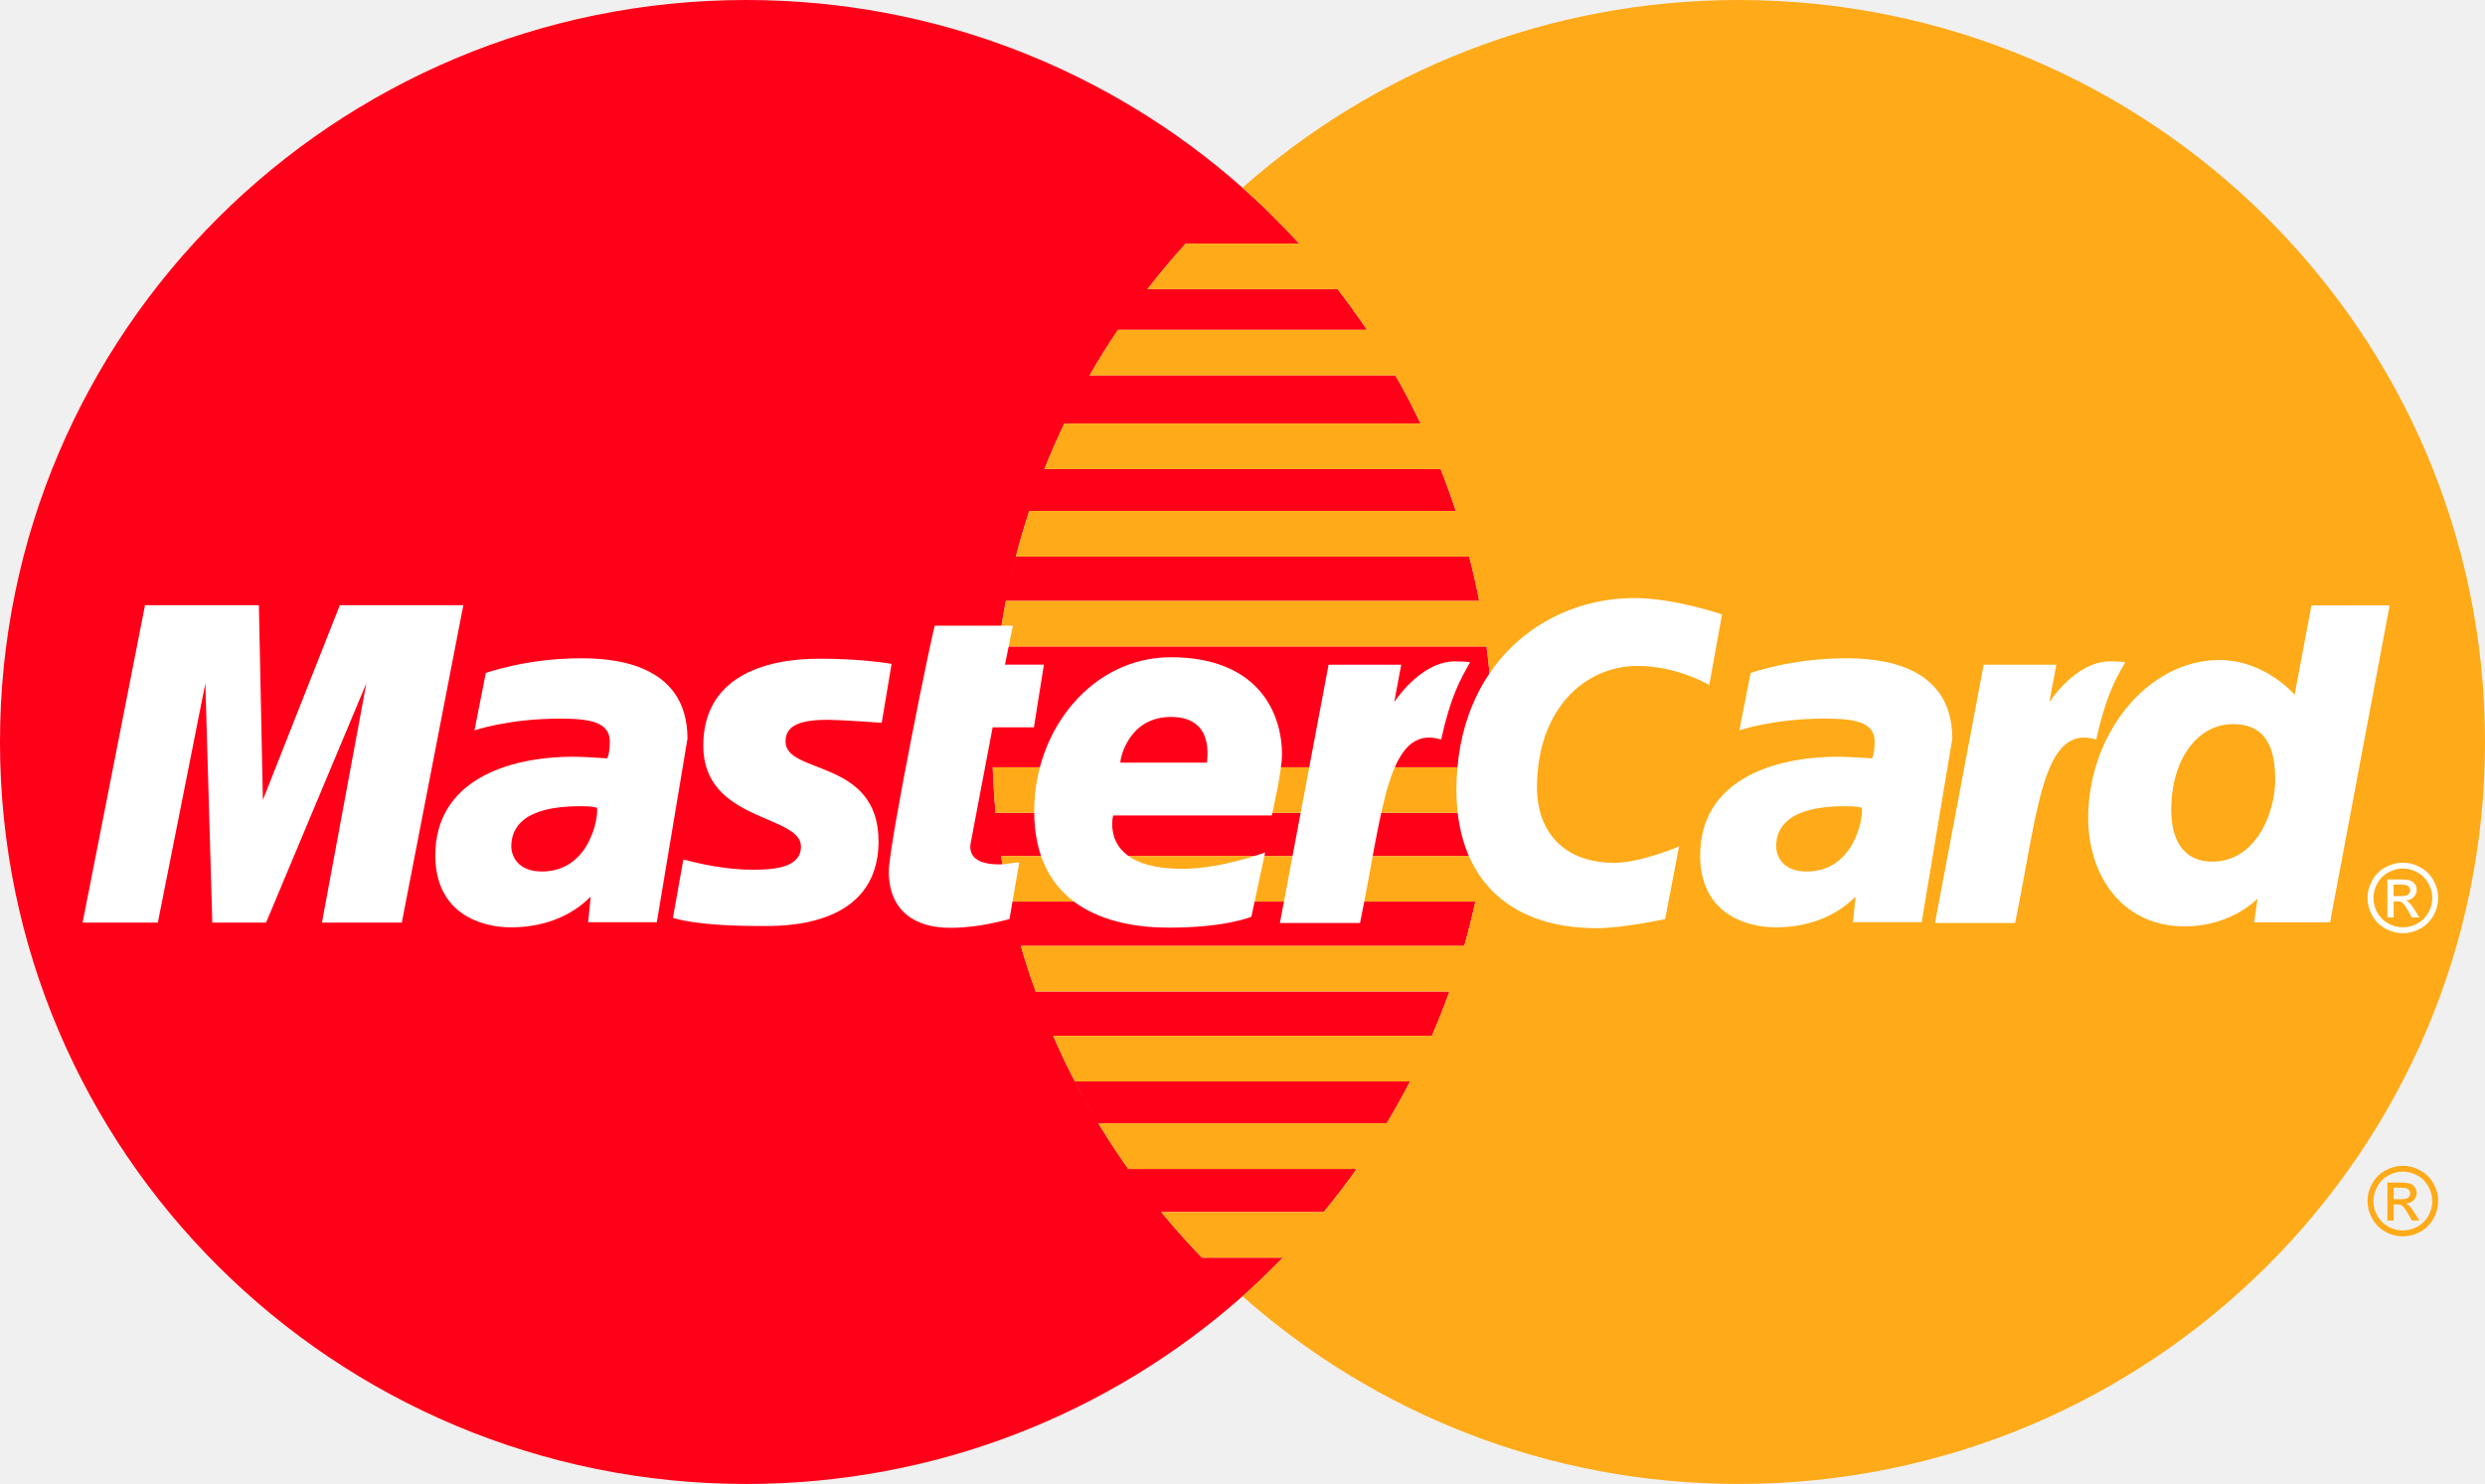
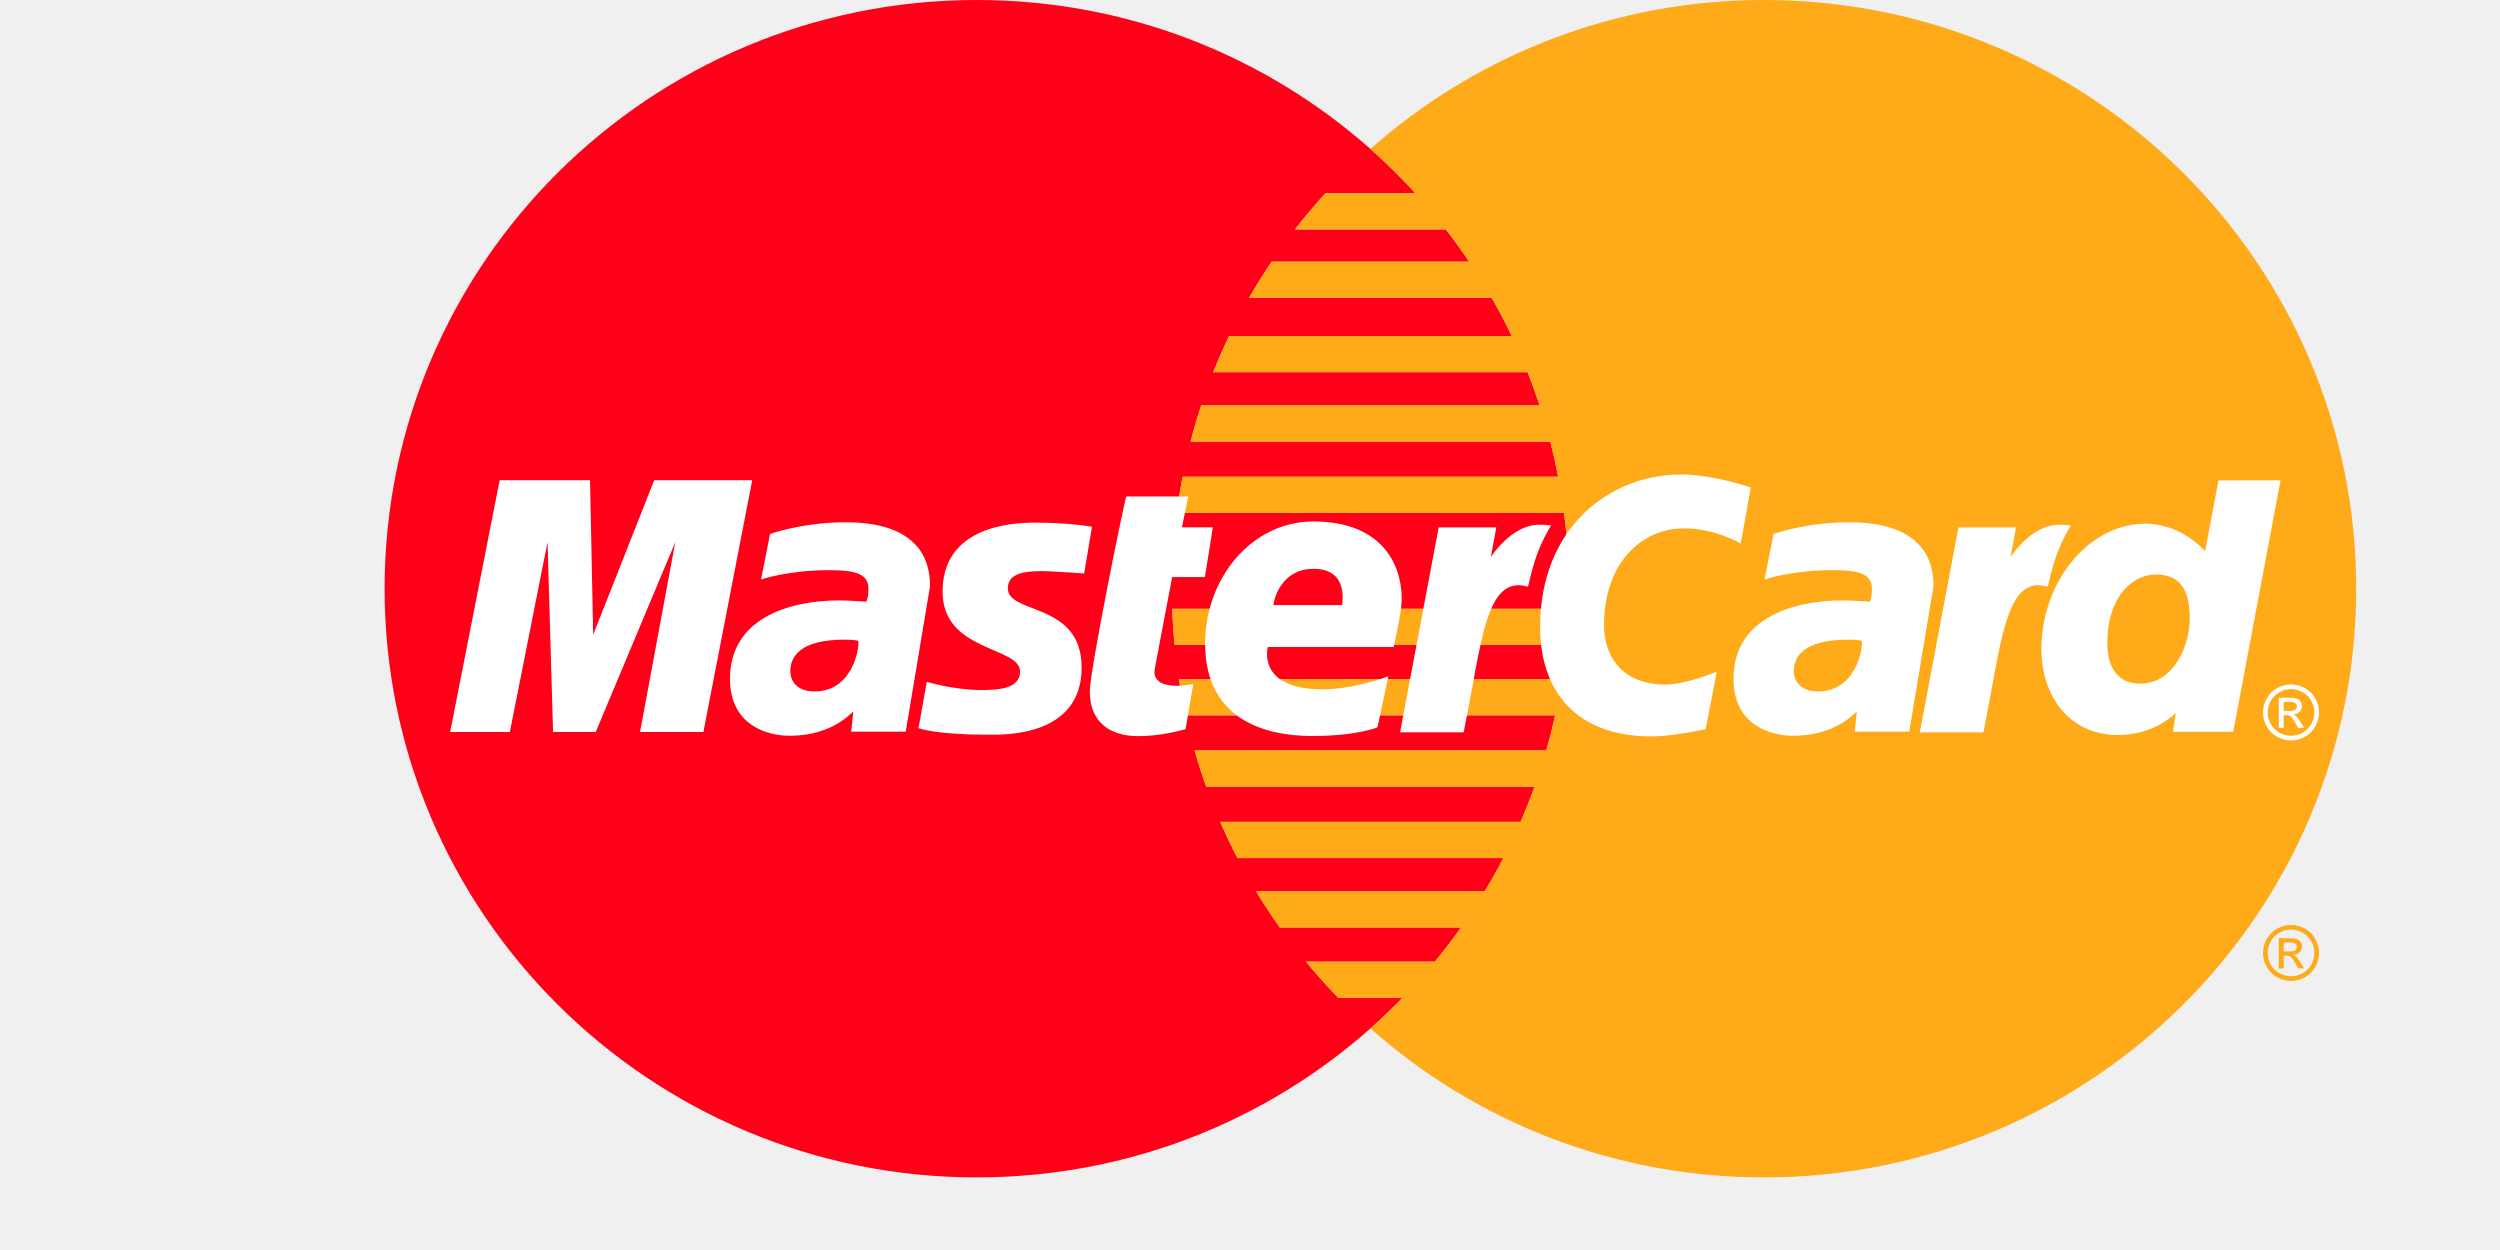
- <svg xmlns="http://www.w3.org/2000/svg" id="svg2985" version="1.1" width="1025.219" height="612.25">
-   <defs id="defs2989" />
-   <g id="g3478" transform="translate(-21.53125,-20.125)">
-     <g id="g3456">
-       <g id="g3159">
-         <path id="path3086" d="m 329.438,20.125 c -170.062,0 -307.906,137.055 -307.906,306.125 0,169.07 137.844,306.125 307.906,306.125 78.576,0 150.282,-29.28 204.688,-77.438 4.326,-3.829 8.529,-7.782 12.625,-11.844 1.365,-1.354 2.722,-2.714 4.062,-4.094 l -33.375,0 c 1.341,1.38 2.697,2.74 4.062,4.094 -1.364,-1.351 -2.724,-2.718 -4.062,-4.094 -5.874,-6.04 -11.482,-12.31 -16.844,-18.812 -1.183,-1.435 -2.374,-2.887 -3.531,-4.344 1.159,1.461 2.345,2.904 3.531,4.344 l 67.031,0 c 4.745,-5.76 9.303,-11.683 13.625,-17.781 l -94.25,0 c 2.16,3.049 4.36,6.068 6.625,9.031 -2.271,-2.967 -4.462,-5.981 -6.625,-9.031 -5.28,-7.447 -10.236,-15.147 -14.844,-23.062 -5.972,-10.258 -11.361,-20.877 -16.125,-31.844 -1.308,-3.012 -2.568,-6.033 -3.781,-9.094 -1.205,-3.042 -2.359,-6.13 -3.469,-9.219 -2.22,-6.182 -4.27,-12.454 -6.094,-18.812 l 182.906,0 c 1.726,-6.016 3.266,-12.12 4.625,-18.281 l -192.156,0 c 1.019,4.621 2.15,9.206 3.375,13.75 -1.228,-4.545 -2.355,-9.125 -3.375,-13.75 -2.003,-9.086 -3.61,-18.319 -4.781,-27.688 -0.12,-0.964 -0.232,-1.94 -0.344,-2.906 0.114,0.974 0.22,1.935 0.344,2.906 0.377,2.967 0.793,5.93 1.25,8.875 l 199.219,0 c 0.914,-5.891 1.679,-11.815 2.25,-17.812 l -203.719,0 c -0.59,-6.203 -0.975,-12.476 -1.188,-18.781 -0.059,-1.736 -0.096,-3.476 -0.125,-5.219 -0.029,-1.738 -0.062,-3.474 -0.062,-5.219 0,1.747 0.03,3.48 0.062,5.219 0.032,1.739 0.067,3.486 0.125,5.219 l 206.094,0 c 0.052,-1.547 0.093,-3.105 0.125,-4.656 0.003,-0.188 -0.003,-0.376 0,-0.562 9.8e-4,-0.062 -10e-4,-0.125 0,-0.188 0.03,-1.677 0.062,-3.347 0.062,-5.031 0,-2.845 -0.045,-5.673 -0.125,-8.5 -0.294,-10.44 -1.121,-20.757 -2.438,-30.906 l -201.344,0 c -0.836,6.448 -1.475,12.961 -1.906,19.531 -0.108,1.643 -0.2,3.288 -0.281,4.938 -0.068,1.37 -0.138,2.751 -0.188,4.125 0.048,-1.378 0.121,-2.752 0.188,-4.125 0.08,-1.651 0.175,-3.294 0.281,-4.938 1.253,-19.423 4.334,-38.356 9.062,-56.625 1.645,-6.357 3.493,-12.623 5.531,-18.812 0.482,-1.462 0.966,-2.922 1.469,-4.375 0.498,-1.439 1.012,-2.883 1.531,-4.312 -0.52,1.441 -1.032,2.862 -1.531,4.312 -0.5,1.45 -0.988,2.917 -1.469,4.375 l 175.969,0 c -1.922,-5.833 -3.991,-11.608 -6.25,-17.281 l -163.469,0 c -0.565,1.418 -1.115,2.851 -1.656,4.281 0.544,-1.43 1.091,-2.862 1.656,-4.281 2.543,-6.388 5.296,-12.643 8.25,-18.812 0.805,-1.681 1.634,-3.367 2.469,-5.031 0.843,-1.679 1.69,-3.338 2.562,-5 -0.867,1.654 -1.725,3.329 -2.562,5 -0.838,1.671 -1.66,3.343 -2.469,5.031 l 146.969,0 c -1.096,-2.289 -2.225,-4.555 -3.375,-6.812 -0.545,-1.069 -1.067,-2.126 -1.625,-3.188 -0.143,-0.273 -0.294,-0.54 -0.438,-0.812 -0.165,-0.312 -0.334,-0.625 -0.5,-0.938 -0.825,-1.549 -1.649,-3.092 -2.5,-4.625 -0.645,-1.162 -1.308,-2.316 -1.969,-3.469 l -126.156,0 c 3.677,-6.42 7.598,-12.693 11.719,-18.812 0.968,-1.438 1.945,-2.86 2.938,-4.281 0.985,-1.41 1.992,-2.826 3,-4.219 2.026,-2.8 4.069,-5.553 6.188,-8.281 5.019,-6.466 10.299,-12.74 15.812,-18.781 l 46.812,0 c -1.847,-2.023 -3.726,-4.026 -5.625,-6 C 546.209,108.704 540.283,103.014 534.125,97.562 479.72,49.405 408.013,20.125 329.438,20.125 z m 165.469,119.281 c -2.115,2.724 -4.167,5.483 -6.188,8.281 -1.01,1.399 -2.013,2.803 -3,4.219 -0.987,1.416 -1.973,2.849 -2.938,4.281 l 102.688,0 c -3.86,-5.73 -7.895,-11.334 -12.125,-16.781 l -78.438,0 z M 440.625,249.75 c -1.559,6.022 -2.93,12.123 -4.125,18.281 l 195.281,0 c -1.195,-6.158 -2.566,-12.259 -4.125,-18.281 l -187.031,0 z m 8.156,179.438 c 1.113,3.1 2.261,6.167 3.469,9.219 1.208,3.052 2.477,6.089 3.781,9.094 l 156.219,0 c 2.61,-6.009 5.023,-12.112 7.25,-18.312 l -170.719,0 z m 23.375,50.156 c 0.83,1.426 1.679,2.838 2.531,4.25 l 118.906,0 c 3.41,-5.648 6.641,-11.404 9.688,-17.281 l -138.281,0 c 2.284,4.408 4.666,8.754 7.156,13.031 z m 89.875,-353.688 c 0.743,0.85 1.485,1.704 2.219,2.562 -0.733,-0.858 -1.477,-1.713 -2.219,-2.562 z m 26.281,34.781 c 0.594,0.915 1.196,1.828 1.781,2.75 -0.586,-0.924 -1.185,-1.832 -1.781,-2.75 z m 4.25,6.75 c 0.547,0.892 1.087,1.79 1.625,2.688 -0.537,-0.897 -1.079,-1.796 -1.625,-2.688 z m 16.938,31.625 c 0.559,1.212 1.113,2.435 1.656,3.656 -0.544,-1.222 -1.097,-2.443 -1.656,-3.656 z m -8.969,272.719 c -0.359,0.66 -0.73,1.312 -1.094,1.969 0.363,-0.656 0.735,-1.309 1.094,-1.969 z m -10.625,18.031 c -0.53,0.833 -1.056,1.672 -1.594,2.5 0.538,-0.828 1.064,-1.666 1.594,-2.5 z M 564.25,524.281 c -0.733,0.858 -1.476,1.712 -2.219,2.562 0.742,-0.849 1.486,-1.705 2.219,-2.562 z m -4.844,5.531 c -0.882,0.984 -1.762,1.965 -2.656,2.938 0.893,-0.971 1.775,-1.955 2.656,-2.938 z m -6.031,6.562 c -0.681,0.717 -1.375,1.415 -2.062,2.125 0.687,-0.71 1.382,-1.409 2.062,-2.125 z" style="fill:#ff0018;fill-opacity:1;fill-rule:evenodd;stroke:none" />
-         <path id="path3155" d="m 738.844,20.125 c -78.576,0 -150.282,29.28 -204.688,77.438 8.205,7.264 15.993,14.975 23.375,23.062 l -46.812,0 c -5.51,6.039 -10.764,12.318 -15.781,18.781 l 78.406,0 c 4.23,5.448 8.265,11.052 12.125,16.781 l -102.688,0 c -4.121,6.12 -8.041,12.391 -11.719,18.812 l 126.156,0 c 3.707,6.469 7.172,13.091 10.406,19.844 l -146.969,0 c -2.949,6.159 -5.711,12.435 -8.25,18.812 l 163.469,0 c 2.259,5.673 4.328,11.448 6.25,17.281 l -175.969,0 c -3.968,12.051 -7.204,24.436 -9.656,37.094 1.195,-6.158 2.566,-12.259 4.125,-18.281 l 187.031,0 c 1.559,6.022 2.93,12.124 4.125,18.281 l -195.281,0 c -1.509,7.791 -2.722,15.667 -3.625,23.656 0.184,-1.62 0.385,-3.232 0.594,-4.844 l 201.344,0 c 1.673,12.897 2.562,26.053 2.562,39.406 0,3.495 -0.071,6.971 -0.188,10.438 l -206.094,0 c 0.213,6.318 0.626,12.566 1.219,18.781 l 203.688,0 c -0.571,5.997 -1.336,11.921 -2.25,17.812 l -199.219,0 c 0.984,6.344 2.162,12.603 3.531,18.812 l 192.156,0 c -1.359,6.161 -2.899,12.266 -4.625,18.281 l -182.906,0 c 1.826,6.364 3.872,12.625 6.094,18.812 l 170.719,0 c -2.227,6.201 -4.64,12.303 -7.25,18.312 l -156.219,0 c 5.425,12.487 11.674,24.534 18.656,36.094 -3.408,-5.648 -6.642,-11.404 -9.688,-17.281 l 138.281,0 c -3.047,5.877 -6.277,11.633 -9.688,17.281 l -118.906,0 c 3.879,6.422 7.984,12.708 12.312,18.812 l 94.25,0 c -4.322,6.098 -8.88,12.021 -13.625,17.781 l -67.031,0 c 5.356,6.495 10.977,12.78 16.844,18.812 l 33.375,0 c -5.357,5.514 -10.895,10.837 -16.656,15.938 54.405,48.157 126.112,77.438 204.688,77.438 C 908.906,632.375 1046.75,495.32 1046.75,326.25 1046.75,157.18 908.906,20.125 738.844,20.125 z M 487,502.406 c 1.079,1.522 2.175,3.03 3.281,4.531 -1.106,-1.503 -2.201,-3.007 -3.281,-4.531 z M 456.031,447.5 c -2.609,-6.009 -5.024,-12.112 -7.25,-18.312 2.227,6.201 4.639,12.303 7.25,18.312 z m -24.938,-110.812 c -0.058,-1.733 -0.093,-3.48 -0.125,-5.219 0.029,1.737 0.067,3.489 0.125,5.219 z m -0.125,-5.219 c -0.032,-1.739 -0.062,-3.471 -0.062,-5.219 0,1.747 0.033,3.478 0.062,5.219 z M 432.875,291.688 c -0.367,3.245 -0.674,6.506 -0.938,9.781 0.268,-3.271 0.569,-6.541 0.938,-9.781 z m -0.938,9.781 c -0.101,1.256 -0.195,2.521 -0.281,3.781 0.088,-1.264 0.178,-2.521 0.281,-3.781 z m 14.219,-70.531 c 0.48,-1.458 0.969,-2.925 1.469,-4.375 -0.503,1.452 -0.987,2.913 -1.469,4.375 z m 6.25,-17.281 c -0.462,1.16 -0.896,2.333 -1.344,3.5 0.446,-1.166 0.883,-2.342 1.344,-3.5 z m 30.375,-57.469 c 0.965,-1.432 1.95,-2.865 2.938,-4.281 -0.99,1.418 -1.971,2.846 -2.938,4.281 z m 2.938,-4.281 c 0.987,-1.416 1.99,-2.82 3,-4.219 -1.011,1.397 -2.012,2.804 -3,4.219 z M 465.688,184.812 c -0.787,1.5 -1.549,3.017 -2.312,4.531 0.761,-1.512 1.527,-3.034 2.312,-4.531 z m -15.156,33.719 c -0.468,1.236 -0.923,2.475 -1.375,3.719 0.448,-1.243 0.91,-2.484 1.375,-3.719 z m -19.25,92.781 c -0.076,1.573 -0.167,3.14 -0.219,4.719 0.053,-1.573 0.141,-3.152 0.219,-4.719 z m 2,53.094 c 0.119,0.949 0.248,1.897 0.375,2.844 -0.129,-0.948 -0.254,-1.893 -0.375,-2.844 z m 4.812,27.844 c 0.33,1.494 0.679,2.983 1.031,4.469 -0.35,-1.481 -0.702,-2.98 -1.031,-4.469 z m 2.156,9.031 c 0.37,1.459 0.734,2.924 1.125,4.375 -0.39,-1.452 -0.756,-2.915 -1.125,-4.375 z M 517.812,539.375 c 1.22,1.251 2.446,2.489 3.688,3.719 -1.24,-1.23 -2.468,-2.468 -3.688,-3.719 z" style="fill:#ffaa18;fill-opacity:1;fill-rule:evenodd;stroke:none" />
+ <svg xmlns="http://www.w3.org/2000/svg" width="50" height="25" viewBox="0 0 900 650" version="1.1">
+   <g transform="translate(-21.531 -20.125)">
+     <g>
+       <g fillOpacity="1" fillRule="evenodd" stroke="none">
+         <path fill="#ff0018" d="M329.438 20.125C159.375 20.125 21.53 157.18 21.53 326.25s137.844 306.125 307.906 306.125c78.576 0 150.283-29.28 204.688-77.438a305.142 305.142 0 0012.625-11.843 310.78 310.78 0 004.063-4.094h-33.375a308.028 308.028 0 01-16.844-18.813h67.031a309.104 309.104 0 0013.625-17.78H487a306.34 306.34 0 01-14.844-23.063 304.02 304.02 0 01-16.125-31.844 302.194 302.194 0 01-3.781-9.094 303.959 303.959 0 01-3.469-9.219 302.565 302.565 0 01-6.094-18.812h182.907a302.983 302.983 0 004.625-18.281H438.062a303.443 303.443 0 01-4.78-27.688c-.121-.963-.233-1.94-.344-2.906.114.974.22 1.935.343 2.906.377 2.967.793 5.93 1.25 8.875H633.75A303.808 303.808 0 00636 355.47H432.281a307.774 307.774 0 01-1.312-24c-.03-1.738-.063-3.474-.063-5.219 0 1.747.03 3.48.063 5.219.032 1.739.066 3.485.125 5.219h206.094c.052-1.547.093-3.106.125-4.657.003-.187-.003-.375 0-.562 0-.063-.001-.125 0-.188.03-1.677.062-3.346.062-5.031a307.734 307.734 0 00-2.563-39.406H433.47a309.474 309.474 0 00-1.906 19.531c-.108 1.643-.2 3.288-.282 4.938-.067 1.37-.138 2.75-.187 4.125.048-1.378.12-2.752.187-4.125.08-1.651.175-3.294.281-4.938a303.966 303.966 0 019.063-56.625 302.049 302.049 0 015.531-18.813 341.913 341.913 0 000 0h175.969c-1.922-5.833-3.991-11.608-6.25-17.28H452.406a302.638 302.638 0 0110.719-23.845 311.418 311.418 0 00-2.469 5.032h146.969a313.206 313.206 0 00-3.375-6.813c-.545-1.069-1.067-2.125-1.625-3.187-.143-.273-.294-.54-.438-.813-.165-.312-.333-.625-.5-.937a298.304 298.304 0 00-2.5-4.625c-.645-1.162-1.308-2.317-1.968-3.469H471.062a306.042 306.042 0 0114.657-23.094c.984-1.41 1.992-2.826 3-4.219a305.73 305.73 0 016.187-8.28c5.02-6.467 10.3-12.74 15.813-18.782h46.812a313.14 313.14 0 00-5.625-6 307.702 307.702 0 00-17.781-17.063C479.72 49.406 408.013 20.126 329.437 20.126zm165.468 119.281a297.138 297.138 0 00-6.187 8.281 312.105 312.105 0 00-5.938 8.5H585.47a307.377 307.377 0 00-12.125-16.78h-78.438zM440.625 249.75a304.406 304.406 0 00-4.125 18.281h195.281a304.417 304.417 0 00-4.125-18.281H440.625zm8.156 179.438c1.113 3.1 2.26 6.166 3.469 9.218a301.544 301.544 0 003.781 9.094H612.25a303.004 303.004 0 007.25-18.313H448.781zm23.375 50.156c.83 1.426 1.68 2.838 2.531 4.25h118.907a305.253 305.253 0 009.687-17.281H465a302.878 302.878 0 007.156 13.03zm89.875-353.688zm26.282 34.781c.594.915 1.196 1.829 1.78 2.75-.586-.924-1.185-1.832-1.78-2.75zm4.25 6.75zm16.937 31.625zm-8.969 272.72c-.359.66-.73 1.31-1.093 1.968.363-.656.735-1.31 1.093-1.969zm-10.625 18.03c-.53.834-1.056 1.673-1.593 2.5.537-.828 1.063-1.666 1.593-2.5zm-25.656 34.72zm-4.844 5.53zm-6.031 6.563c-.681.717-1.375 1.415-2.063 2.125.688-.71 1.383-1.409 2.063-2.125z" />
+         <path fill="#ffaa18" d="M738.844 20.125c-78.576 0-150.282 29.28-204.688 77.438 8.205 7.263 15.993 14.975 23.375 23.062H510.72a308.285 308.285 0 00-15.781 18.781h78.406a307.377 307.377 0 0112.125 16.781H482.78A306.017 306.017 0 00471.062 175H597.22a304.224 304.224 0 0110.406 19.844H460.656a303.686 303.686 0 00-8.25 18.812h163.469c2.259 5.673 4.328 11.448 6.25 17.281H446.156a302.572 302.572 0 00-9.656 37.094 304.406 304.406 0 014.125-18.281h187.031a304.417 304.417 0 014.125 18.281H436.5a303.466 303.466 0 00-3.625 23.656c.184-1.62.385-3.231.594-4.843h201.344a306.247 306.247 0 012.562 39.406c0 3.495-.07 6.97-.188 10.438H431.095c.213 6.318.626 12.565 1.219 18.78H636a303.808 303.808 0 01-2.25 17.813H434.531a302.554 302.554 0 003.531 18.813H630.22a302.983 302.983 0 01-4.625 18.281H442.687a302.042 302.042 0 006.094 18.813H619.5a303.004 303.004 0 01-7.25 18.312H456.031a304.423 304.423 0 0018.656 36.094A305.56 305.56 0 01465 466.313h138.281a305.253 305.253 0 01-9.687 17.28H474.687A306.662 306.662 0 00487 502.407h94.25a309.104 309.104 0 01-13.625 17.781h-67.031A308.76 308.76 0 00517.438 539h33.375a306.476 306.476 0 01-16.657 15.938c54.406 48.157 126.112 77.437 204.688 77.437 170.062 0 307.906-137.055 307.906-306.125S908.906 20.125 738.844 20.125zM487 502.406zM456.031 447.5zm-24.937-110.813zm-.125-5.218c-.033-1.74-.063-3.472-.063-5.219 0 1.747.033 3.478.063 5.219zm1.906-39.781zm-.938 9.78zm14.22-70.53zm6.25-17.282c-.463 1.16-.897 2.333-1.344 3.5.445-1.166.882-2.341 1.343-3.5zm30.374-57.469zm2.938-4.28zm-20.031 32.905c-.788 1.5-1.55 3.017-2.313 4.532a308.368 308.368 0 012.313-4.531zm-15.157 33.72zm-19.25 92.78c-.076 1.573-.166 3.14-.219 4.72.054-1.574.142-3.153.22-4.72zm2 53.094c.119.95.248 1.897.375 2.844-.13-.948-.254-1.893-.375-2.844zm4.813 27.844zm2.156 9.031c.37 1.46.734 2.924 1.125 4.375-.39-1.451-.756-2.914-1.125-4.375zm77.563 138.094z" />
      </g>
-       <g id="g3442">
-         <path d="m 1012.874,501.094 c 2.434,0 4.833,0.625 7.146,1.896 2.333,1.23 4.147,3.039 5.448,5.382 1.306,2.328 1.946,4.752 1.946,7.288 0,2.506 -0.64,4.925 -1.926,7.237 -1.276,2.312 -3.07,4.127 -5.382,5.403 -2.307,1.271 -4.727,1.911 -7.237,1.911 -2.531,0 -4.95,-0.64 -7.263,-1.911 -2.307,-1.286 -4.096,-3.09 -5.377,-5.403 -1.301,-2.312 -1.936,-4.732 -1.936,-7.237 0,-2.536 0.645,-4.96 1.952,-7.288 1.311,-2.343 3.131,-4.142 5.453,-5.382 2.343,-1.271 4.742,-1.896 7.176,-1.896 m 0,2.399 c -2.038,0 -4.03,0.529 -5.977,1.591 -1.942,1.037 -3.451,2.536 -4.544,4.498 -1.088,1.936 -1.637,3.964 -1.637,6.068 0,2.104 0.528,4.117 1.591,6.038 1.083,1.916 2.587,3.42 4.528,4.503 1.921,1.057 3.929,1.591 6.038,1.591 2.094,0 4.117,-0.534 6.038,-1.591 1.921,-1.083 3.426,-2.587 4.493,-4.503 1.072,-1.936 1.596,-3.934 1.596,-6.038 0,-2.104 -0.544,-4.132 -1.631,-6.068 -1.083,-1.962 -2.592,-3.461 -4.544,-4.498 -1.931,-1.057 -3.908,-1.591 -5.952,-1.591 m -6.378,20.208 v -15.669 h 5.392 c 1.835,0 3.176,0.147 3.99,0.447 0.823,0.28 1.469,0.783 1.972,1.509 0.493,0.722 0.742,1.479 0.742,2.292 0,1.144 -0.417,2.145 -1.24,2.988 -0.803,0.844 -1.886,1.332 -3.238,1.423 0.539,0.234 0.986,0.513 1.332,0.828 0.625,0.62 1.398,1.657 2.312,3.105 l 1.916,3.07 h -3.095 l -1.377,-2.465 c -1.098,-1.947 -1.977,-3.156 -2.648,-3.649 -0.463,-0.361 -1.139,-0.539 -2.028,-0.539 h -1.479 v 6.663 l -2.551,-0.005 m 2.531,-8.818 h 3.07 c 1.469,0 2.46,-0.219 2.988,-0.656 0.534,-0.427 0.813,-1.011 0.813,-1.738 0,-0.463 -0.127,-0.879 -0.381,-1.23 -0.259,-0.376 -0.62,-0.645 -1.083,-0.834 -0.463,-0.178 -1.291,-0.269 -2.531,-0.269 h -2.872 v 4.727" style="fill:#ffaa18;fill-opacity:1" id="text9407" />
+       <g>
+         <path fill="#ffaa18" fillOpacity="1" d="M1012.874 501.094c2.435 0 4.834.625 7.146 1.896 2.333 1.23 4.147 3.039 5.448 5.382 1.307 2.328 1.947 4.752 1.947 7.288 0 2.506-.64 4.925-1.926 7.237-1.276 2.313-3.07 4.127-5.383 5.403-2.307 1.27-4.726 1.91-7.237 1.91-2.53 0-4.95-.64-7.263-1.91-2.307-1.286-4.096-3.09-5.377-5.403-1.3-2.312-1.936-4.731-1.936-7.237 0-2.536.645-4.96 1.951-7.288 1.312-2.343 3.131-4.142 5.454-5.382 2.343-1.271 4.742-1.896 7.176-1.896m0 2.399c-2.038 0-4.03.528-5.977 1.59-1.941 1.037-3.45 2.537-4.543 4.499-1.088 1.936-1.637 3.964-1.637 6.068 0 2.104.529 4.117 1.591 6.038a11.585 11.585 0 004.528 4.503c1.921 1.057 3.93 1.59 6.038 1.59 2.094 0 4.117-.533 6.038-1.59a11.528 11.528 0 004.493-4.503c1.072-1.937 1.596-3.934 1.596-6.038s-.544-4.132-1.632-6.068c-1.082-1.962-2.592-3.462-4.543-4.498-1.932-1.058-3.909-1.591-5.952-1.591m-6.378 20.207v-15.669h5.392c1.835 0 3.177.148 3.99.448.823.28 1.469.782 1.972 1.51.493.72.742 1.478.742 2.291 0 1.144-.417 2.145-1.24 2.989-.803.843-1.886 1.331-3.238 1.423.54.234.986.513 1.332.828.625.62 1.398 1.657 2.312 3.106l1.916 3.07h-3.095l-1.377-2.466c-1.098-1.946-1.977-3.156-2.648-3.649-.462-.36-1.138-.539-2.028-.539h-1.479v6.663l-2.551-.005m2.53-8.817h3.07c1.47 0 2.46-.219 2.99-.656.533-.427.812-1.012.812-1.738 0-.463-.127-.88-.38-1.23-.26-.376-.621-.646-1.083-.834-.463-.178-1.291-.27-2.532-.27h-2.871v4.728" />
      </g>
    </g>
-     <g id="g3463">
-       <g id="g3340" />
-       <g id="g3445" transform="translate(0,-125.0609)" style="fill:white">
-         <path id="path3447" style="fill:white;fill-opacity:1" d="m 1012.874,501.094 c 2.434,0 4.833,0.625 7.146,1.896 2.333,1.23 4.147,3.039 5.448,5.382 1.306,2.328 1.946,4.752 1.946,7.288 0,2.506 -0.64,4.925 -1.926,7.237 -1.276,2.312 -3.07,4.127 -5.382,5.403 -2.307,1.271 -4.727,1.911 -7.237,1.911 -2.531,0 -4.95,-0.64 -7.263,-1.911 -2.307,-1.286 -4.096,-3.09 -5.377,-5.403 -1.301,-2.312 -1.936,-4.732 -1.936,-7.237 0,-2.536 0.645,-4.96 1.952,-7.288 1.311,-2.343 3.131,-4.142 5.453,-5.382 2.343,-1.271 4.742,-1.896 7.176,-1.896 m 0,2.399 c -2.038,0 -4.03,0.529 -5.977,1.591 -1.942,1.037 -3.451,2.536 -4.544,4.498 -1.088,1.936 -1.637,3.964 -1.637,6.068 0,2.104 0.528,4.117 1.591,6.038 1.083,1.916 2.587,3.42 4.528,4.503 1.921,1.057 3.929,1.591 6.038,1.591 2.094,0 4.117,-0.534 6.038,-1.591 1.921,-1.083 3.426,-2.587 4.493,-4.503 1.072,-1.936 1.596,-3.934 1.596,-6.038 0,-2.104 -0.544,-4.132 -1.631,-6.068 -1.083,-1.962 -2.592,-3.461 -4.544,-4.498 -1.931,-1.057 -3.908,-1.591 -5.952,-1.591 m -6.378,20.208 v -15.669 h 5.392 c 1.835,0 3.176,0.147 3.99,0.447 0.823,0.28 1.469,0.783 1.972,1.509 0.493,0.722 0.742,1.479 0.742,2.292 0,1.144 -0.417,2.145 -1.24,2.988 -0.803,0.844 -1.886,1.332 -3.238,1.423 0.539,0.234 0.986,0.513 1.332,0.828 0.625,0.62 1.398,1.657 2.312,3.105 l 1.916,3.07 h -3.095 l -1.377,-2.465 c -1.098,-1.947 -1.977,-3.156 -2.648,-3.649 -0.463,-0.361 -1.139,-0.539 -2.028,-0.539 h -1.479 v 6.663 l -2.551,-0.005 m 2.531,-8.818 h 3.07 c 1.469,0 2.46,-0.219 2.988,-0.656 0.534,-0.427 0.813,-1.011 0.813,-1.738 0,-0.463 -0.127,-0.879 -0.381,-1.23 -0.259,-0.376 -0.62,-0.645 -1.083,-0.834 -0.463,-0.178 -1.291,-0.269 -2.531,-0.269 h -2.872 v 4.727" />
+     <g>
+       <g fill="#fff" transform="translate(0 -125.06)">
+         <path fill="#fff" fillOpacity="1" d="M1012.874 501.094c2.435 0 4.834.625 7.146 1.896 2.333 1.23 4.147 3.039 5.448 5.382 1.307 2.328 1.947 4.752 1.947 7.288 0 2.506-.64 4.925-1.926 7.237-1.276 2.313-3.07 4.127-5.383 5.403-2.307 1.27-4.726 1.91-7.237 1.91-2.53 0-4.95-.64-7.263-1.91-2.307-1.286-4.096-3.09-5.377-5.403-1.3-2.312-1.936-4.731-1.936-7.237 0-2.536.645-4.96 1.951-7.288 1.312-2.343 3.131-4.142 5.454-5.382 2.343-1.271 4.742-1.896 7.176-1.896m0 2.399c-2.038 0-4.03.528-5.977 1.59-1.941 1.037-3.45 2.537-4.543 4.499-1.088 1.936-1.637 3.964-1.637 6.068 0 2.104.529 4.117 1.591 6.038a11.585 11.585 0 004.528 4.503c1.921 1.057 3.93 1.59 6.038 1.59 2.094 0 4.117-.533 6.038-1.59a11.528 11.528 0 004.493-4.503c1.072-1.937 1.596-3.934 1.596-6.038s-.544-4.132-1.632-6.068c-1.082-1.962-2.592-3.462-4.543-4.498-1.932-1.058-3.909-1.591-5.952-1.591m-6.378 20.207v-15.669h5.392c1.835 0 3.177.148 3.99.448.823.28 1.469.782 1.972 1.51.493.72.742 1.478.742 2.291 0 1.144-.417 2.145-1.24 2.989-.803.843-1.886 1.331-3.238 1.423.54.234.986.513 1.332.828.625.62 1.398 1.657 2.312 3.106l1.916 3.07h-3.095l-1.377-2.466c-1.098-1.946-1.977-3.156-2.648-3.649-.462-.36-1.138-.539-2.028-.539h-1.479v6.663l-2.551-.005m2.53-8.817h3.07c1.47 0 2.46-.219 2.99-.656.533-.427.812-1.012.812-1.738 0-.463-.127-.88-.38-1.23-.26-.376-.621-.646-1.083-.834-.463-.178-1.291-.27-2.532-.27h-2.871v4.728" />
      </g>
    </g>
  </g>
-   <g transform="matrix(3.412214,0,0,2.914752,-1.300785,49.65298)" id="layer1">
-     <g id="g10305" />
-     <g id="g16480">
-       <g id="g13802" transform="translate(-13.74405,15.9939)">
-         <g id="use14699" transform="translate(845.3001,0)" />
-       </g>
-       <g id="g10289">
-         <path id="path4157" style="fill:#ffffff" d="m 122.434,113.059 1.181,-8.019 c -0.645,0 -1.594,0.276 -2.431,0.276 -3.284,0 -3.646,-1.746 -3.437,-3.037 l 2.653,-16.362 4.991,0 1.205,-8.87 -4.706,0 0.958,-5.516 -9.434,0 c -0.208,0.208 -5.569,31.023 -5.569,34.775 0,5.555 3.119,8.029 7.517,7.989 3.444,-0.029 6.126,-0.982 7.072,-1.236 z" />
-         <path id="path4155" style="fill:#ffffff" d="m 125.423,97.77 c 0,13.332 8.8,16.5 16.297,16.5 6.92,0 9.965,-1.547 9.965,-1.547 l 1.662,-9.099 c 0,0 -5.264,2.319 -10.018,2.319 -10.13,0 -8.356,-7.553 -8.356,-7.553 l 19.172,0 c 0,0 1.238,-6.113 1.238,-8.604 0,-6.216 -3.094,-13.79 -13.452,-13.79 -9.486,0.002 -16.508,10.223 -16.508,21.774 z m 16.544,-13.325 c 5.324,0 4.342,5.983 4.342,6.467 l -10.474,0 c 0,-0.618 0.99,-6.467 6.132,-6.467 z" />
-         <path id="path4151" style="fill:#ffffff" d="m 201.707,113.055 1.688,-10.285 c 0,0 -4.629,2.321 -7.806,2.321 -6.692,0 -9.376,-5.11 -9.376,-10.6 0,-11.137 5.758,-17.264 12.168,-17.264 4.807,0 8.665,2.699 8.665,2.699 l 1.54,-9.993 c 0,0 -5.721,-2.315 -10.625,-2.315 -10.891,0 -21.486,9.448 -21.486,27.192 0,11.766 5.721,19.537 16.979,19.537 3.183,0.001 8.253,-1.292 8.253,-1.292 z" />
-         <path id="path4149" style="fill:#ffffff" d="m 70.547,76.143 c -6.469,0 -11.428,2.079 -11.428,2.079 l -1.369,8.127 c 0,0 4.093,-1.663 10.28,-1.663 3.513,0 6.083,0.395 6.083,3.25 0,1.734 -0.315,2.374 -0.315,2.374 0,0 -2.771,-0.232 -4.054,-0.232 -8.159,0 -16.73,3.482 -16.73,13.98 0,8.272 5.623,10.17 9.108,10.17 6.656,0 9.525,-4.319 9.678,-4.332 l -0.311,3.605 8.307,0 3.706,-25.981 c 0,-11.022 -9.615,-11.377 -12.955,-11.377 z m 2.021,21.154 c 0.18,1.587 -0.995,9.026 -6.675,9.026 -2.93,0 -3.692,-2.238 -3.692,-3.562 0,-2.582 1.403,-5.682 8.316,-5.682 1.608,0.002 1.78,0.174 2.051,0.218 z" />
-         <path id="path4145" style="fill:#ffffff" d="m 92.331,114.038 c 2.125,0 14.273,0.54 14.273,-11.995 0,-11.719 -11.245,-9.404 -11.245,-14.112 0,-2.344 1.833,-3.082 5.183,-3.082 1.33,0 6.447,0.423 6.447,0.423 l 1.19,-8.33 c 0,0.001 -3.312,-0.741 -8.704,-0.741 -6.979,0 -14.063,2.786 -14.063,12.318 0,10.801 11.812,9.717 11.812,14.267 0,3.037 -3.3,3.284 -5.843,3.284 -4.401,0 -8.364,-1.51 -8.378,-1.438 l -1.258,8.246 c 0.228,0.07 2.672,1.16 10.586,1.16 z" />
-         <path id="path4139" style="fill:#ffffff" d="m 279.852,68.668 -2.035,12.627 c 0,0 -3.551,-4.905 -9.11,-4.905 -8.644,0 -15.849,10.422 -15.849,22.397 0,7.73 3.843,15.304 11.699,15.304 5.651,0 8.784,-3.94 8.784,-3.94 l -0.415,3.365 9.176,0 7.207,-44.863 -9.457,0.015 z m -4.381,24.62 c 0,4.983 -2.467,11.639 -7.582,11.639 -3.395,0 -4.986,-2.85 -4.986,-7.323 0,-7.314 3.285,-12.14 7.43,-12.14 3.396,-0.001 5.138,2.332 5.138,7.824 z" />
-         <path id="path4133" style="fill:#ffffff" d="m 19.466,113.555 5.743,-33.87 0.843,33.87 6.5,0 12.125,-33.87 -5.371,33.87 9.658,0 7.438,-44.923 -14.935,0 -9.301,27.563 -0.484,-27.563 -13.767,0 -7.545,44.923 9.096,0 z" />
-         <path id="path4131" style="fill:#ffffff" d="m 164.818,113.617 c 2.746,-15.616 3.255,-28.296 9.808,-25.975 1.147,-6.044 2.254,-8.382 3.506,-10.94 0,0 -0.587,-0.123 -1.819,-0.123 -4.225,0 -7.355,5.772 -7.355,5.772 l 0.841,-5.301 -8.784,0 -5.885,36.567 9.688,0 z" />
-         <g id="use8523" transform="translate(847.0062,0)">
-           <path id="path4149_1_" style="fill:#ffffff" d="m -623.531,76.143 c -6.469,0 -11.428,2.079 -11.428,2.079 l -1.368,8.127 c 0,0 4.093,-1.663 10.28,-1.663 3.513,0 6.081,0.395 6.081,3.25 0,1.734 -0.313,2.374 -0.313,2.374 0,0 -2.771,-0.232 -4.055,-0.232 -8.158,0 -16.729,3.482 -16.729,13.98 0,8.272 5.622,10.17 9.107,10.17 6.656,0 9.525,-4.319 9.677,-4.332 l -0.309,3.605 c 0,0 8.304,0 8.307,0 l 3.705,-25.981 c 10e-4,-11.022 -9.615,-11.377 -12.955,-11.377 z m 2.024,21.154 c 0.18,1.587 -0.996,9.026 -6.678,9.026 -2.93,0 -3.69,-2.238 -3.69,-3.562 0,-2.582 1.403,-5.682 8.315,-5.682 1.608,0.002 1.779,0.174 2.053,0.218 z" />
+   <g transform="matrix(3.41221 0 0 2.91475 -1.3 49.653)">
+     <g>
+       <g>
+         <path fill="#fff" d="M122.434 113.059l1.181-8.019c-.645 0-1.594.276-2.431.276-3.284 0-3.646-1.746-3.437-3.037l2.653-16.362h4.991l1.205-8.87h-4.706l.958-5.516h-9.434c-.208.208-5.569 31.023-5.569 34.775 0 5.555 3.119 8.029 7.517 7.989 3.444-.029 6.126-.982 7.072-1.236z" />
+         <path fill="#fff" d="M125.423 97.77c0 13.332 8.8 16.5 16.297 16.5 6.92 0 9.965-1.547 9.965-1.547l1.662-9.099s-5.264 2.319-10.018 2.319c-10.13 0-8.356-7.553-8.356-7.553h19.172s1.238-6.113 1.238-8.604c0-6.216-3.094-13.79-13.452-13.79-9.486.002-16.508 10.223-16.508 21.774zm16.544-13.325c5.324 0 4.342 5.983 4.342 6.467h-10.474c0-.618.99-6.467 6.132-6.467z" />
+         <path fill="#fff" d="M201.707 113.055l1.688-10.285s-4.629 2.321-7.806 2.321c-6.692 0-9.376-5.11-9.376-10.6 0-11.137 5.758-17.264 12.168-17.264 4.807 0 8.665 2.699 8.665 2.699l1.54-9.993s-5.721-2.315-10.625-2.315c-10.891 0-21.486 9.448-21.486 27.192 0 11.766 5.721 19.537 16.979 19.537 3.183.001 8.253-1.292 8.253-1.292z" />
+         <path fill="#fff" d="M70.547 76.143c-6.469 0-11.428 2.079-11.428 2.079l-1.369 8.127s4.093-1.663 10.28-1.663c3.513 0 6.083.395 6.083 3.25 0 1.734-.315 2.374-.315 2.374s-2.771-.232-4.054-.232c-8.159 0-16.73 3.482-16.73 13.98 0 8.272 5.623 10.17 9.108 10.17 6.656 0 9.525-4.319 9.678-4.332l-.311 3.605h8.307l3.706-25.981c0-11.022-9.615-11.377-12.955-11.377zm2.021 21.154c.18 1.587-.995 9.026-6.675 9.026-2.93 0-3.692-2.238-3.692-3.562 0-2.582 1.403-5.682 8.316-5.682 1.608.002 1.78.174 2.051.218z" />
+         <path fill="#fff" d="M92.331 114.038c2.125 0 14.273.54 14.273-11.995 0-11.719-11.245-9.404-11.245-14.112 0-2.344 1.833-3.082 5.183-3.082 1.33 0 6.447.423 6.447.423l1.19-8.33c0 .001-3.312-.741-8.704-.741-6.979 0-14.063 2.786-14.063 12.318 0 10.801 11.812 9.717 11.812 14.267 0 3.037-3.3 3.284-5.843 3.284-4.401 0-8.364-1.51-8.378-1.438l-1.258 8.246c.228.07 2.672 1.16 10.586 1.16z" />
+         <path fill="#fff" d="M279.852 68.668l-2.035 12.627s-3.551-4.905-9.11-4.905c-8.644 0-15.849 10.422-15.849 22.397 0 7.73 3.843 15.304 11.699 15.304 5.651 0 8.784-3.94 8.784-3.94l-.415 3.365h9.176l7.207-44.863-9.457.015zm-4.381 24.62c0 4.983-2.467 11.639-7.582 11.639-3.395 0-4.986-2.85-4.986-7.323 0-7.314 3.285-12.14 7.43-12.14 3.396-.001 5.138 2.332 5.138 7.824z" />
+         <path fill="#fff" d="M19.466 113.555l5.743-33.87.843 33.87h6.5l12.125-33.87-5.371 33.87h9.658l7.438-44.923H41.467l-9.301 27.563-.484-27.563H17.915l-7.545 44.923h9.096z" />
+         <path fill="#fff" d="M164.818 113.617c2.746-15.616 3.255-28.296 9.808-25.975 1.147-6.044 2.254-8.382 3.506-10.94 0 0-.587-.123-1.819-.123-4.225 0-7.355 5.772-7.355 5.772l.841-5.301h-8.784l-5.885 36.567h9.688z" />
+         <g transform="translate(847.006)">
+           <path fill="#fff" d="M-623.531 76.143c-6.469 0-11.428 2.079-11.428 2.079l-1.368 8.127s4.093-1.663 10.28-1.663c3.513 0 6.081.395 6.081 3.25 0 1.734-.313 2.374-.313 2.374s-2.771-.232-4.055-.232c-8.158 0-16.729 3.482-16.729 13.98 0 8.272 5.622 10.17 9.107 10.17 6.656 0 9.525-4.319 9.677-4.332l-.309 3.605h8.307l3.705-25.981c.001-11.022-9.615-11.377-12.955-11.377zm2.024 21.154c.18 1.587-.996 9.026-6.678 9.026-2.93 0-3.69-2.238-3.69-3.562 0-2.582 1.403-5.682 8.315-5.682 1.608.002 1.779.174 2.053.218z" />
        </g>
-         <g id="use8525" transform="translate(442.2857,0)">
-           <path id="path4131_1_" style="fill:#ffffff" d="m -198.263,113.617 c 2.747,-15.616 3.256,-28.296 9.807,-25.975 1.149,-6.044 2.257,-8.382 3.508,-10.94 0,0 -0.587,-0.123 -1.819,-0.123 -4.225,0 -7.355,5.772 -7.355,5.772 l 0.841,-5.301 -8.784,0 -5.885,36.567 9.687,0 z" />
+         <g transform="translate(442.286)">
+           <path fill="#fff" d="M-198.263 113.617c2.747-15.616 3.256-28.296 9.807-25.975 1.149-6.044 2.257-8.382 3.508-10.94 0 0-.587-.123-1.819-.123-4.225 0-7.355 5.772-7.355 5.772l.841-5.301h-8.784l-5.885 36.567h9.687z" />
        </g>
      </g>
    </g>
  </g>
</svg>
